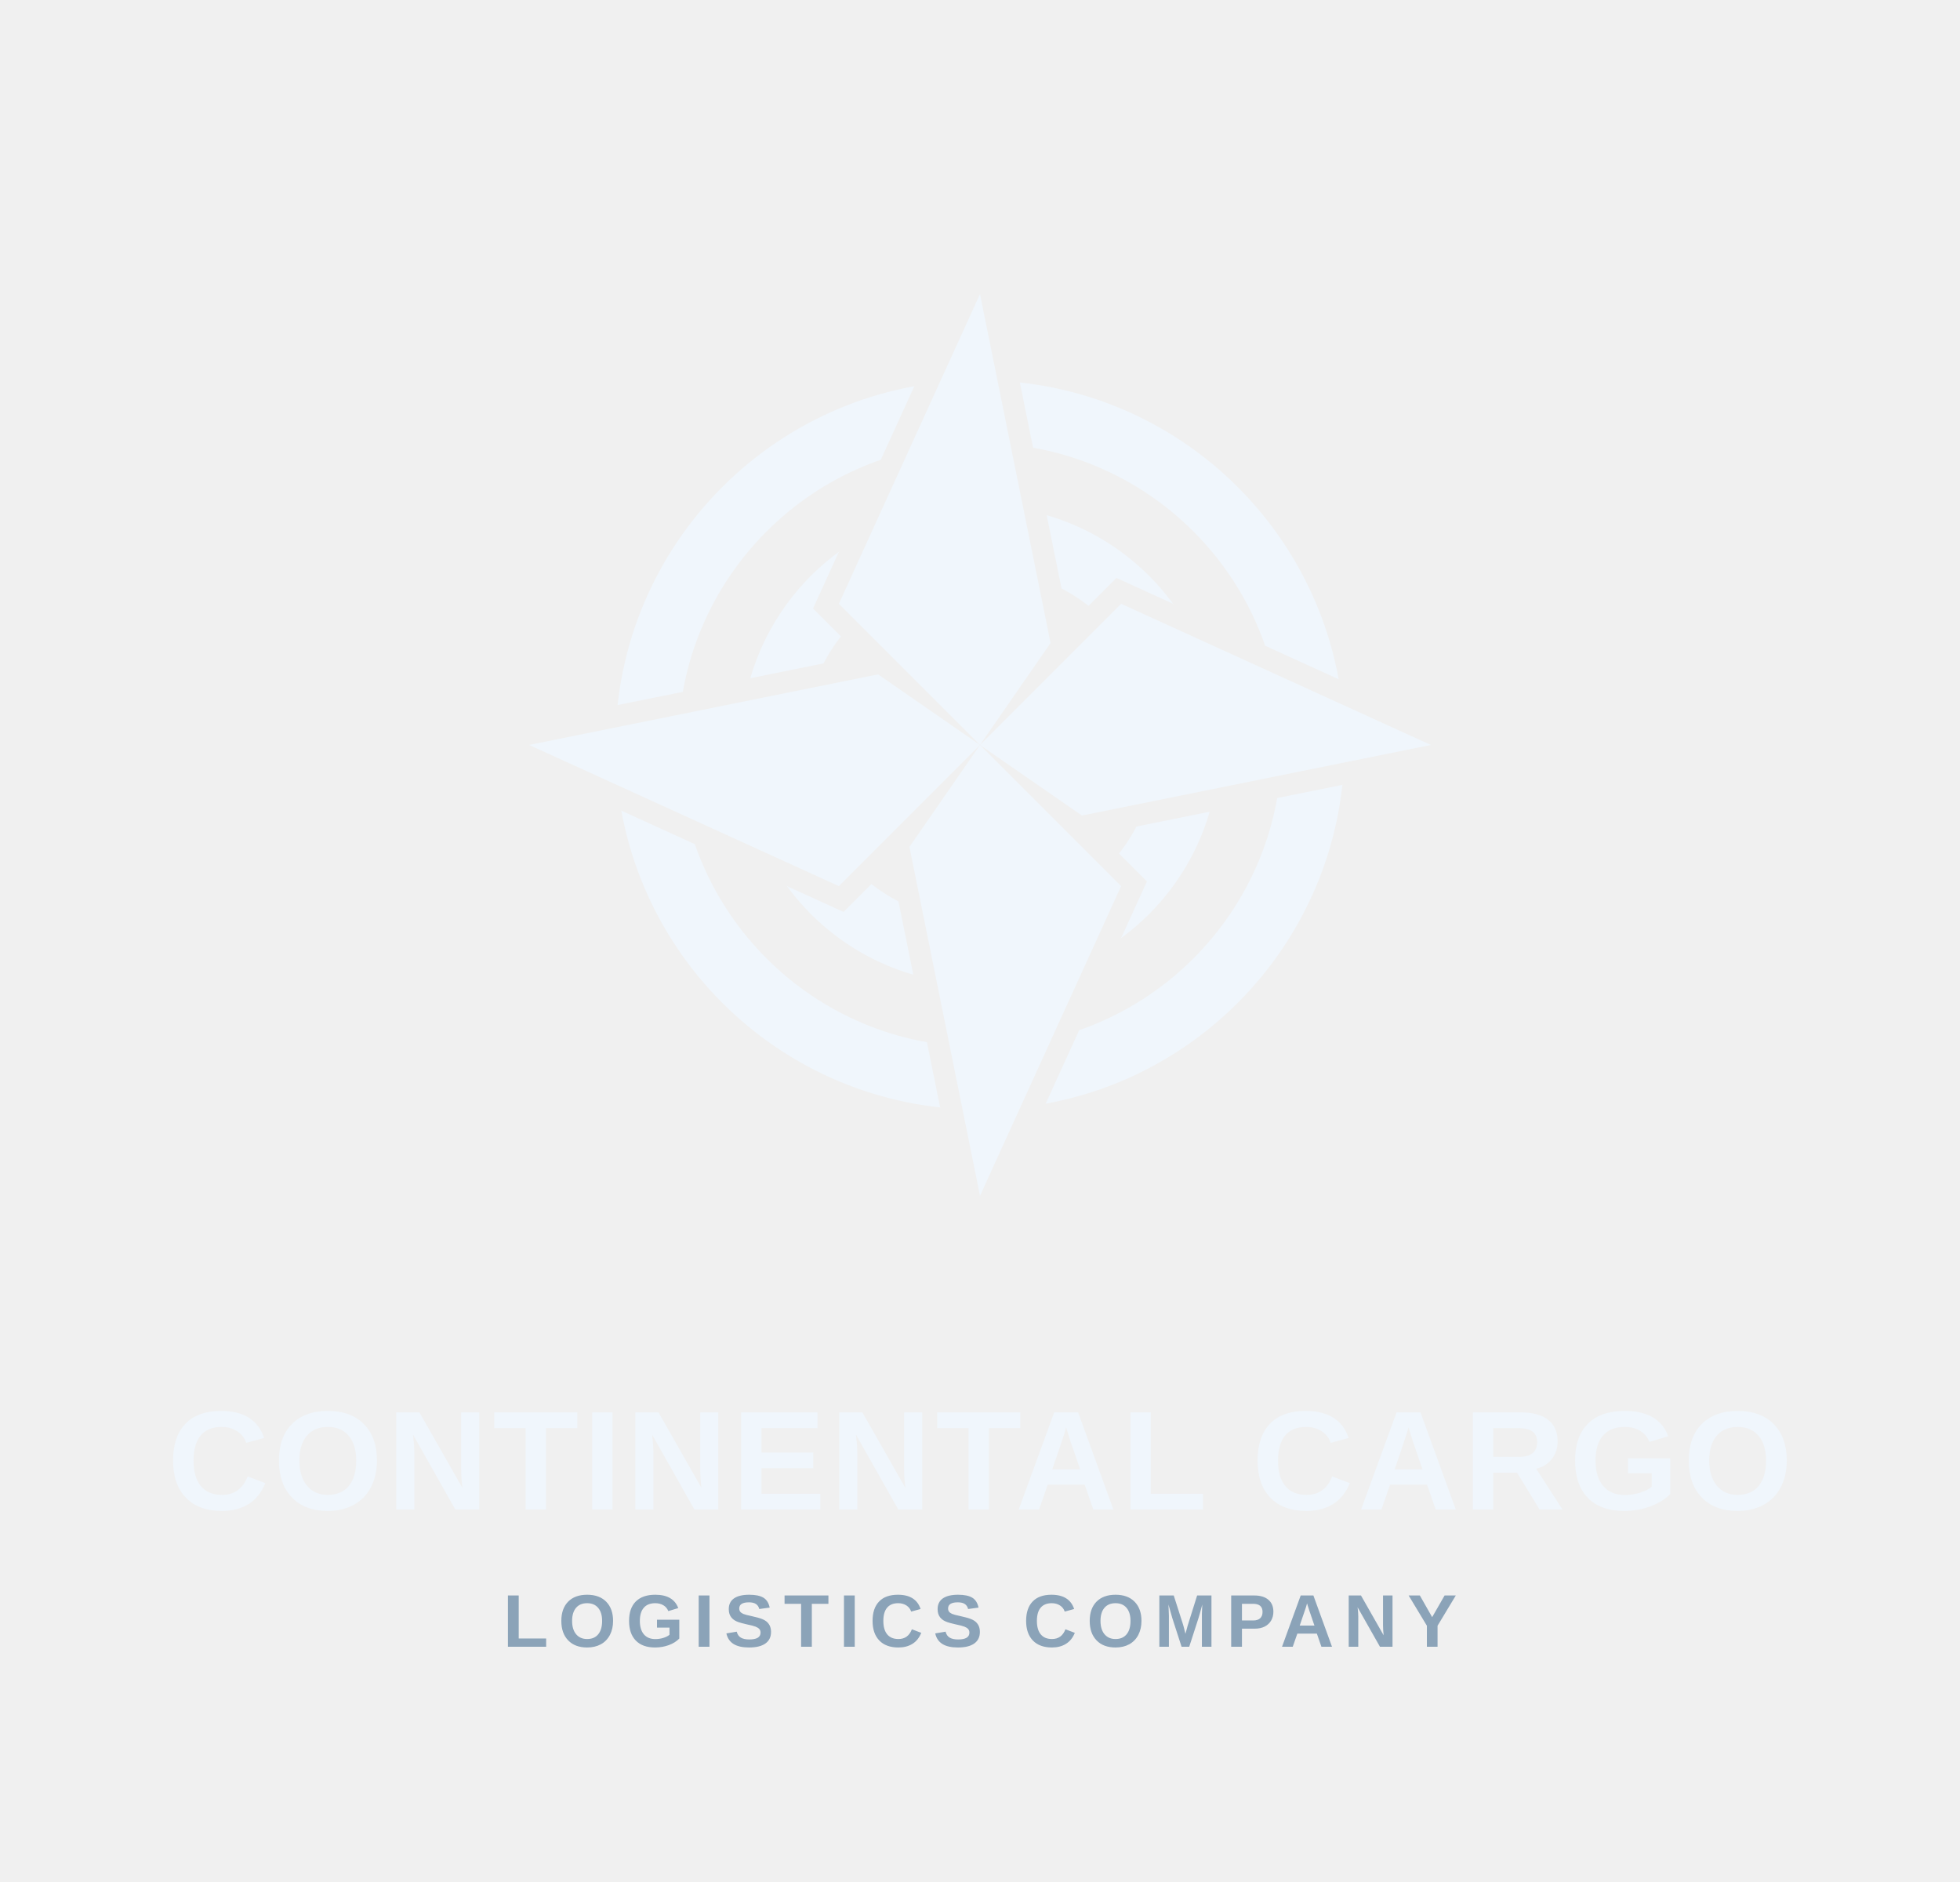
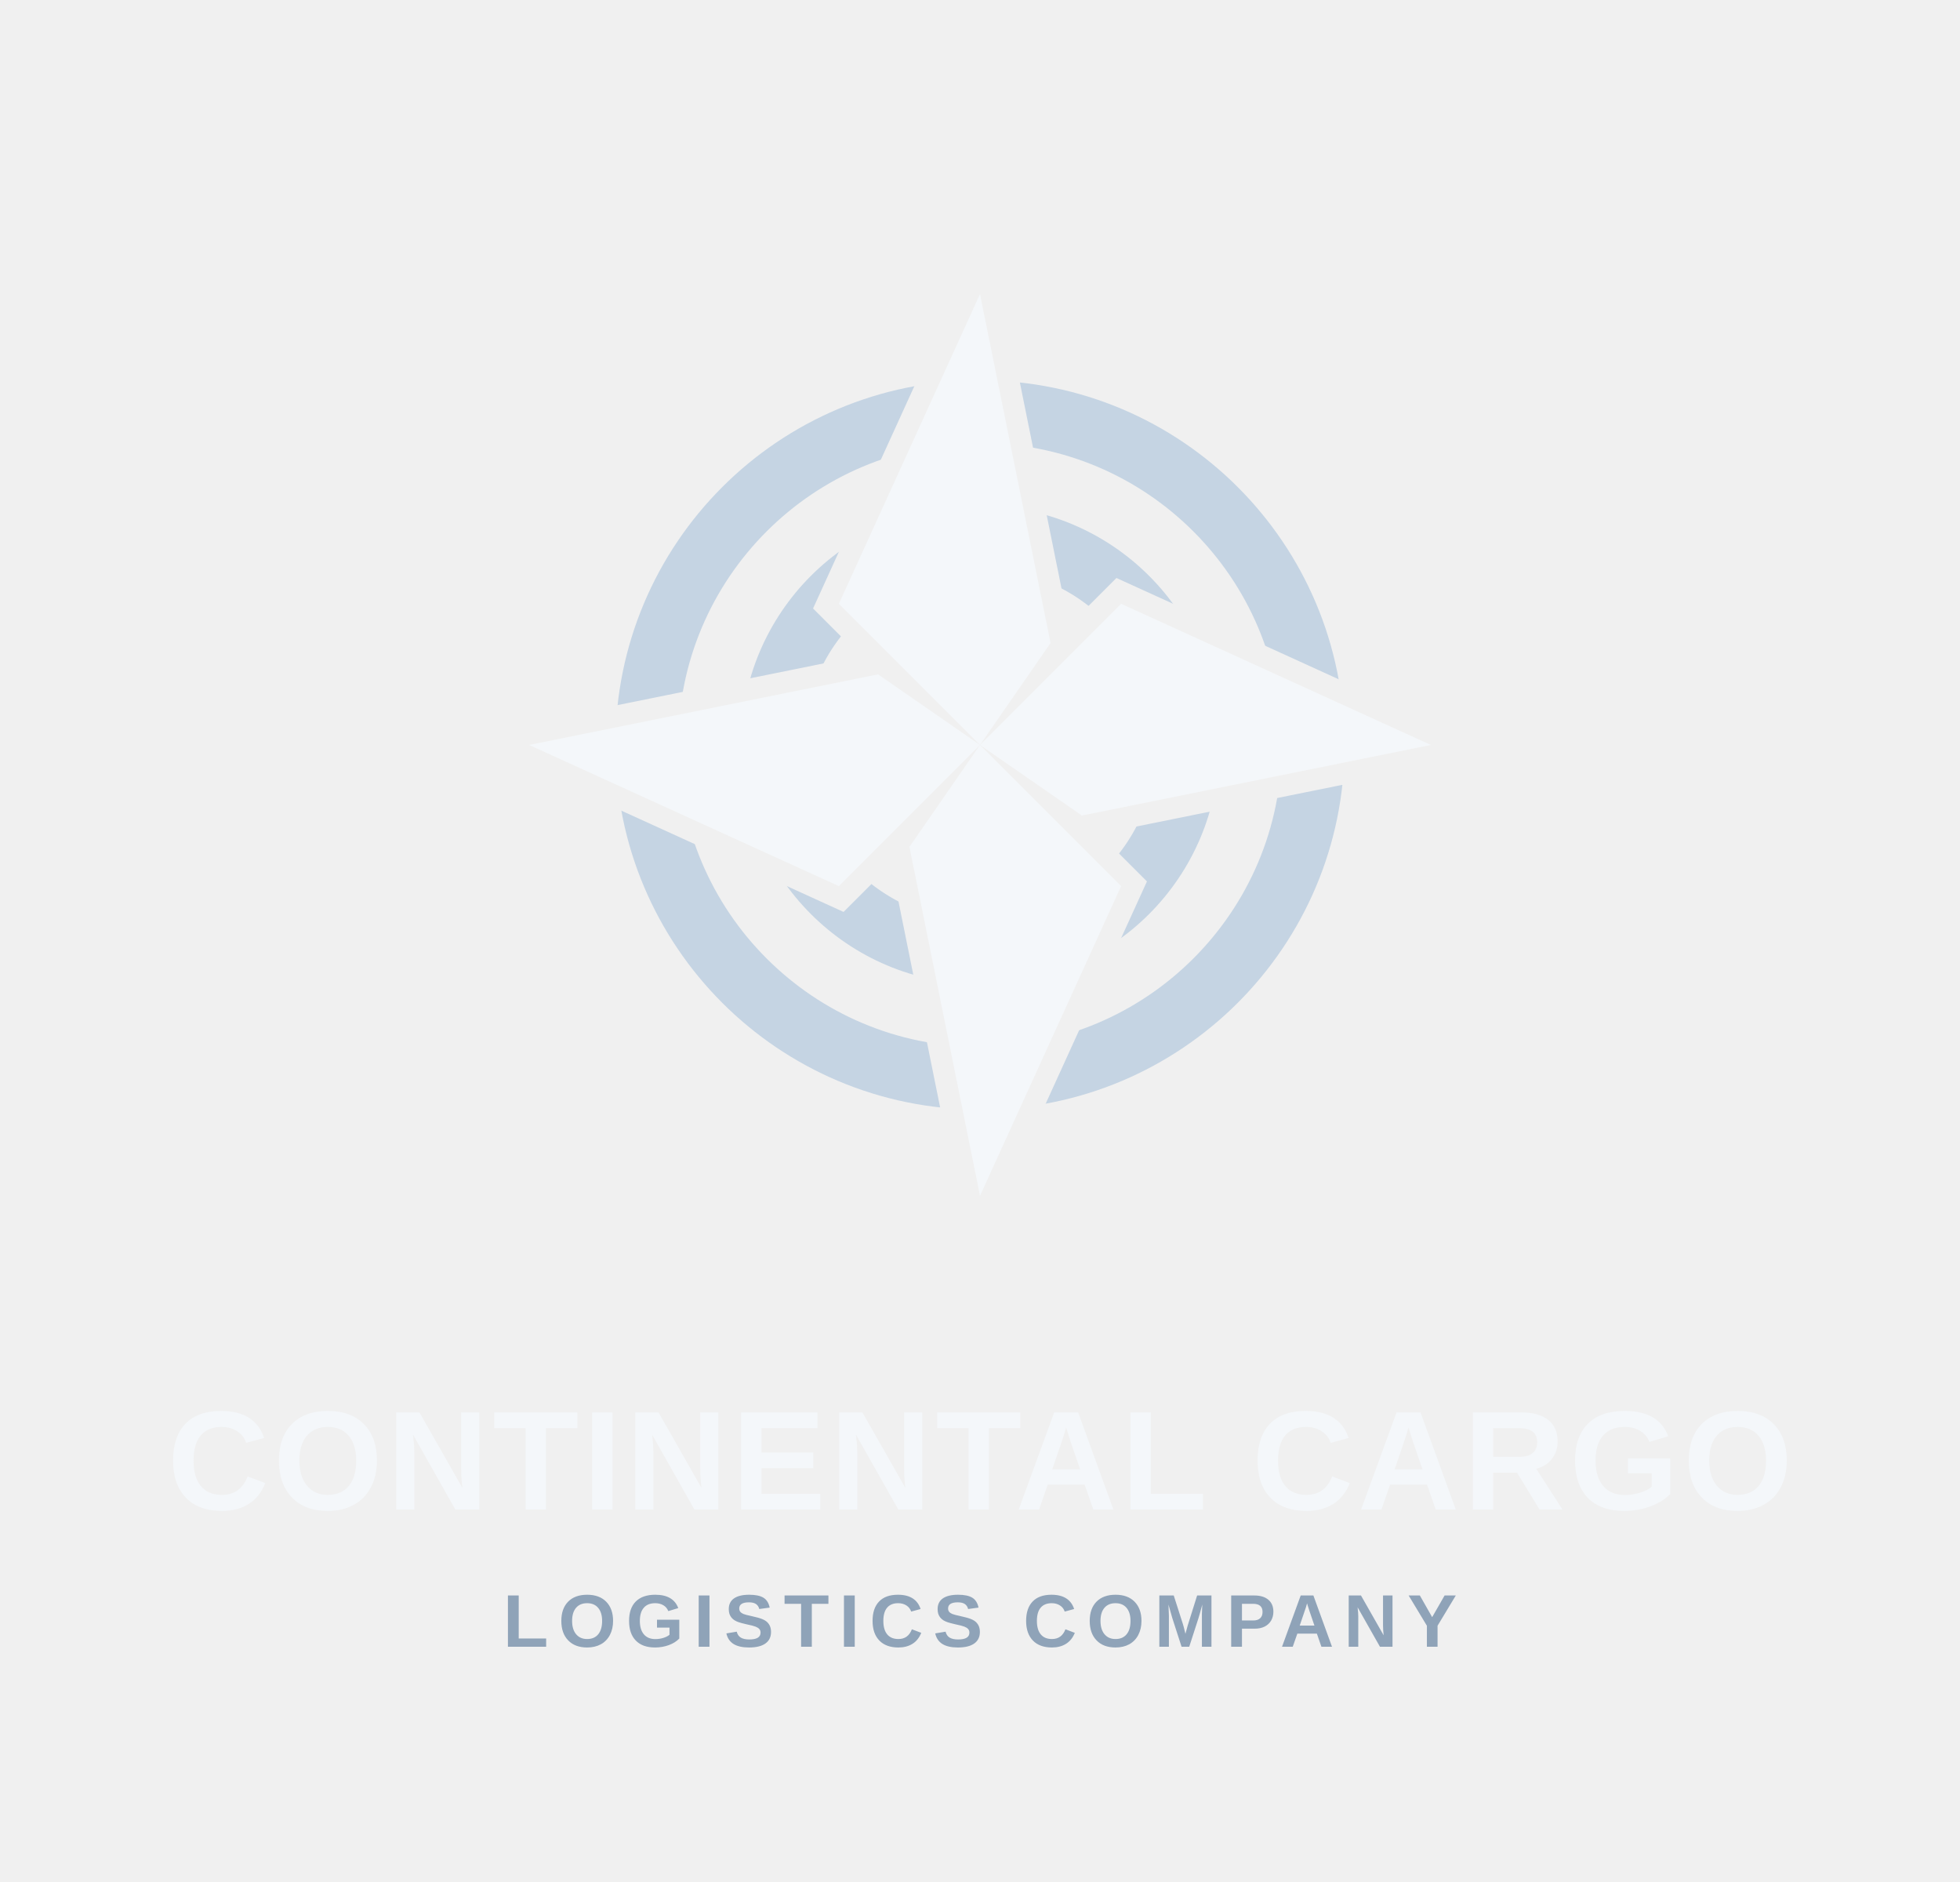
<svg xmlns="http://www.w3.org/2000/svg" viewBox="0 0 500 480" width="100%" height="100%">
  <style>
-     .logo-color { fill: #f0f6fc; }
-     .logo-stroke { stroke: #f0f6fc; }
+     .logo-color { fill: #f4f7fa; }
+     .logo-stroke { stroke: #c5d4e3; }
    .logo-text {
      font-family: 'Montserrat', 'Helvetica Neue', Arial, sans-serif;
-       fill: #f0f6fc;
+       fill: #f4f7fa;
      text-anchor: middle;
    }
-     .subtitle { fill: #8ba3b8; }
    .title {
      font-size: 36px;
      font-weight: 800;
      letter-spacing: 1px;
    }
    .subtitle {
      font-size: 19px;
      font-weight: 700;
      letter-spacing: 2.5px;
    }
-     .subtitle-muted { fill: #8ba3b8; }
+     .subtitle-muted { fill: #8fa3b8; }
  </style>
  <defs>
    <path id="blade" d="M 0,-115 L 18,-26 L 0,0 L -36,-36 Z" />
    <g id="star">
      <use href="#blade" />
      <use href="#blade" transform="rotate(90)" />
      <use href="#blade" transform="rotate(180)" />
      <use href="#blade" transform="rotate(270)" />
    </g>
    <mask id="ring-cutout" maskUnits="userSpaceOnUse" x="0" y="0" width="500" height="480">
      <rect x="0" y="0" width="500" height="480" fill="white" />
      <use href="#star" transform="translate(250, 190)" fill="black" stroke="black" stroke-width="11" stroke-linejoin="miter" stroke-miterlimit="10" />
    </mask>
  </defs>
  <g mask="url(#ring-cutout)">
    <g transform="translate(250, 190)">
      <circle cx="0" cy="0" r="85" fill="none" class="logo-stroke" stroke-width="16" />
      <circle cx="0" cy="0" r="53" fill="none" class="logo-stroke" stroke-width="16" />
    </g>
  </g>
  <g transform="translate(250, 190)">
    <use href="#star" class="logo-color" />
  </g>
  <text x="250" y="385" class="logo-text title">CONTINENTAL CARGO</text>
  <text x="250" y="420" class="logo-text subtitle subtitle-muted">LOGISTICS COMPANY</text>
</svg>
